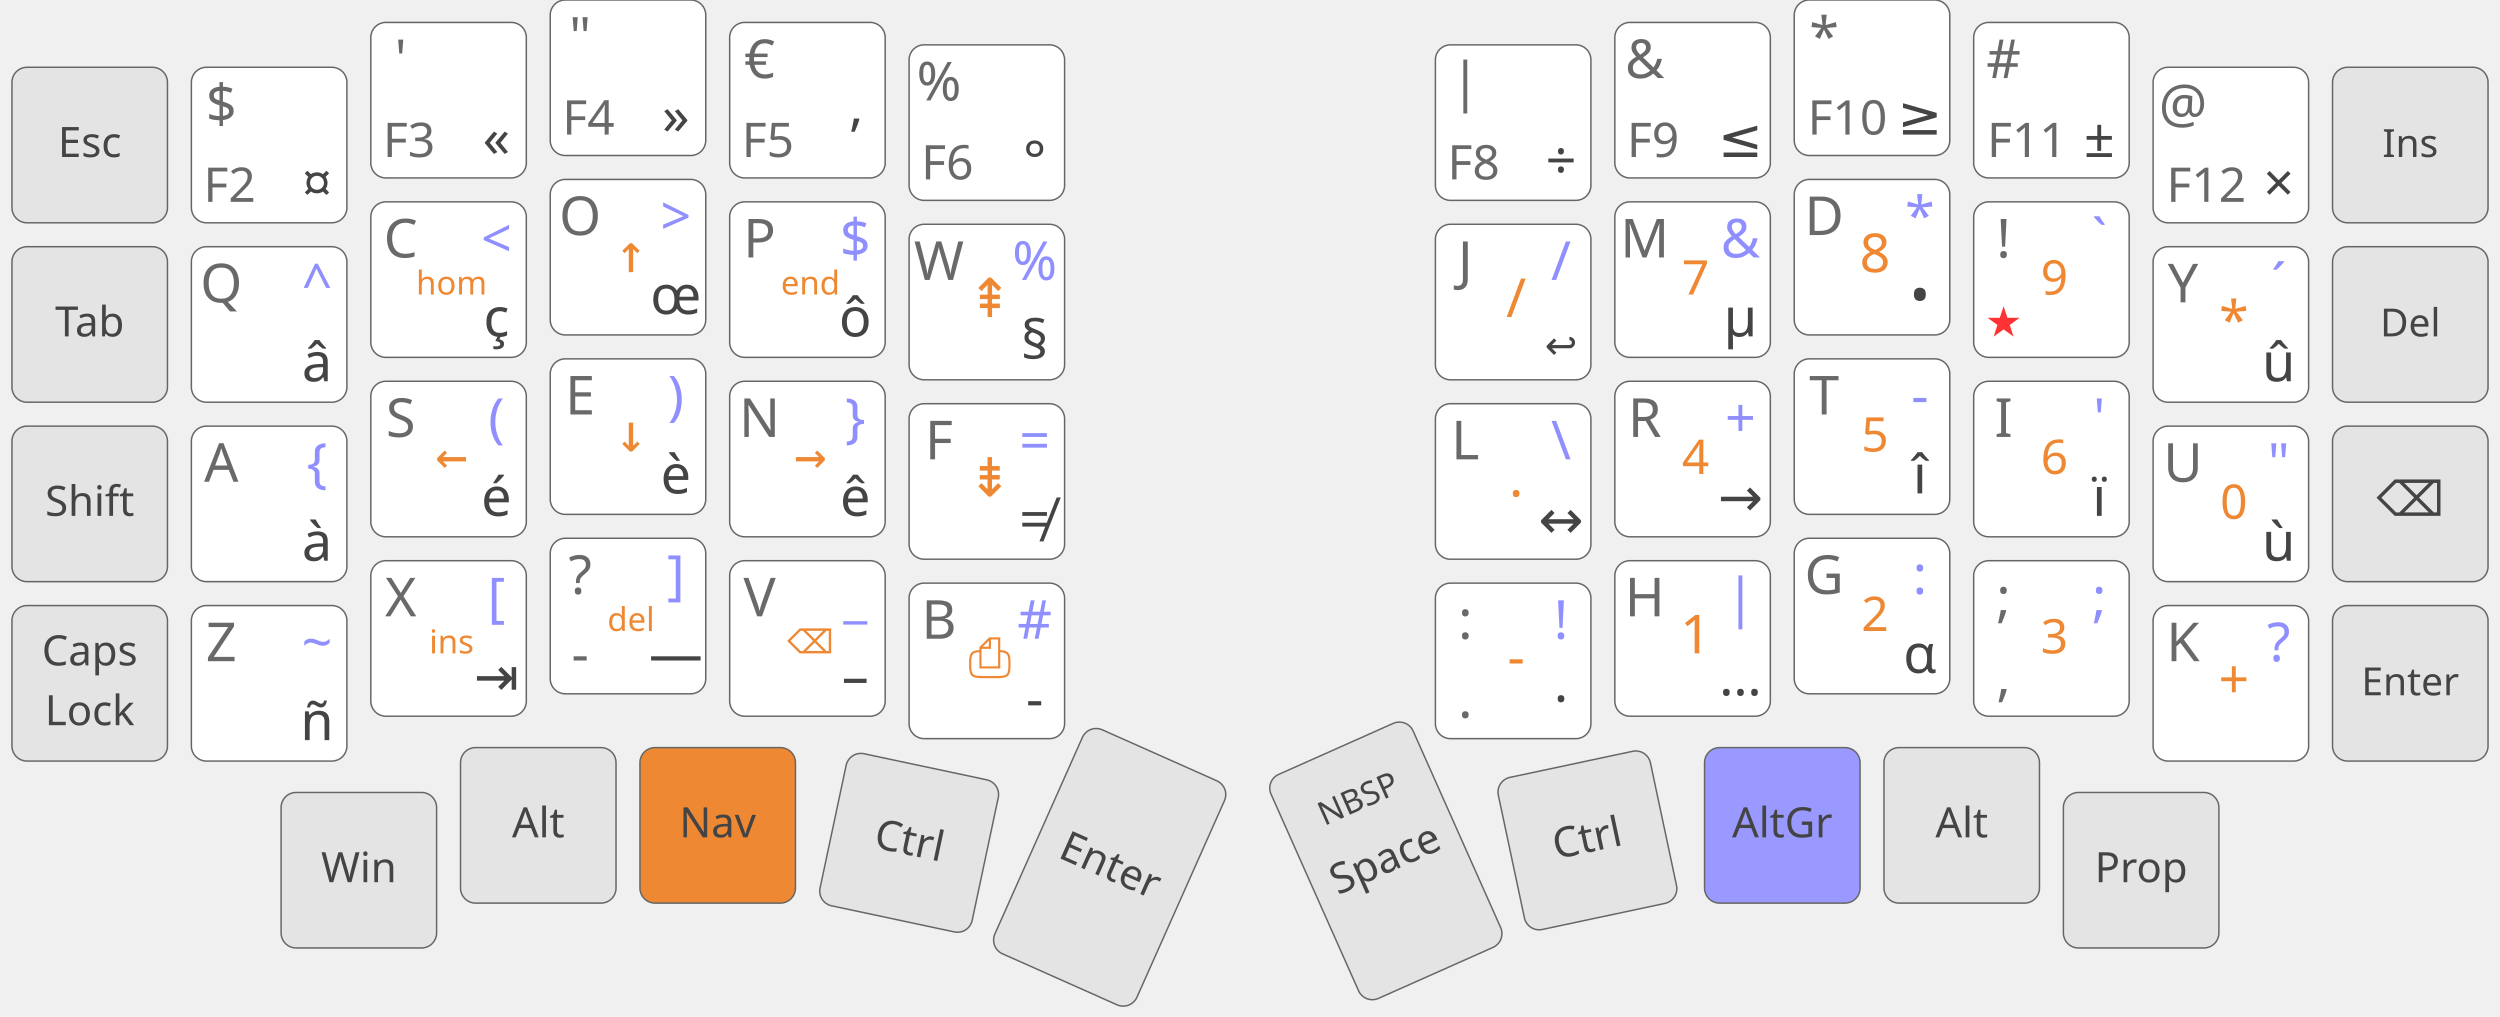
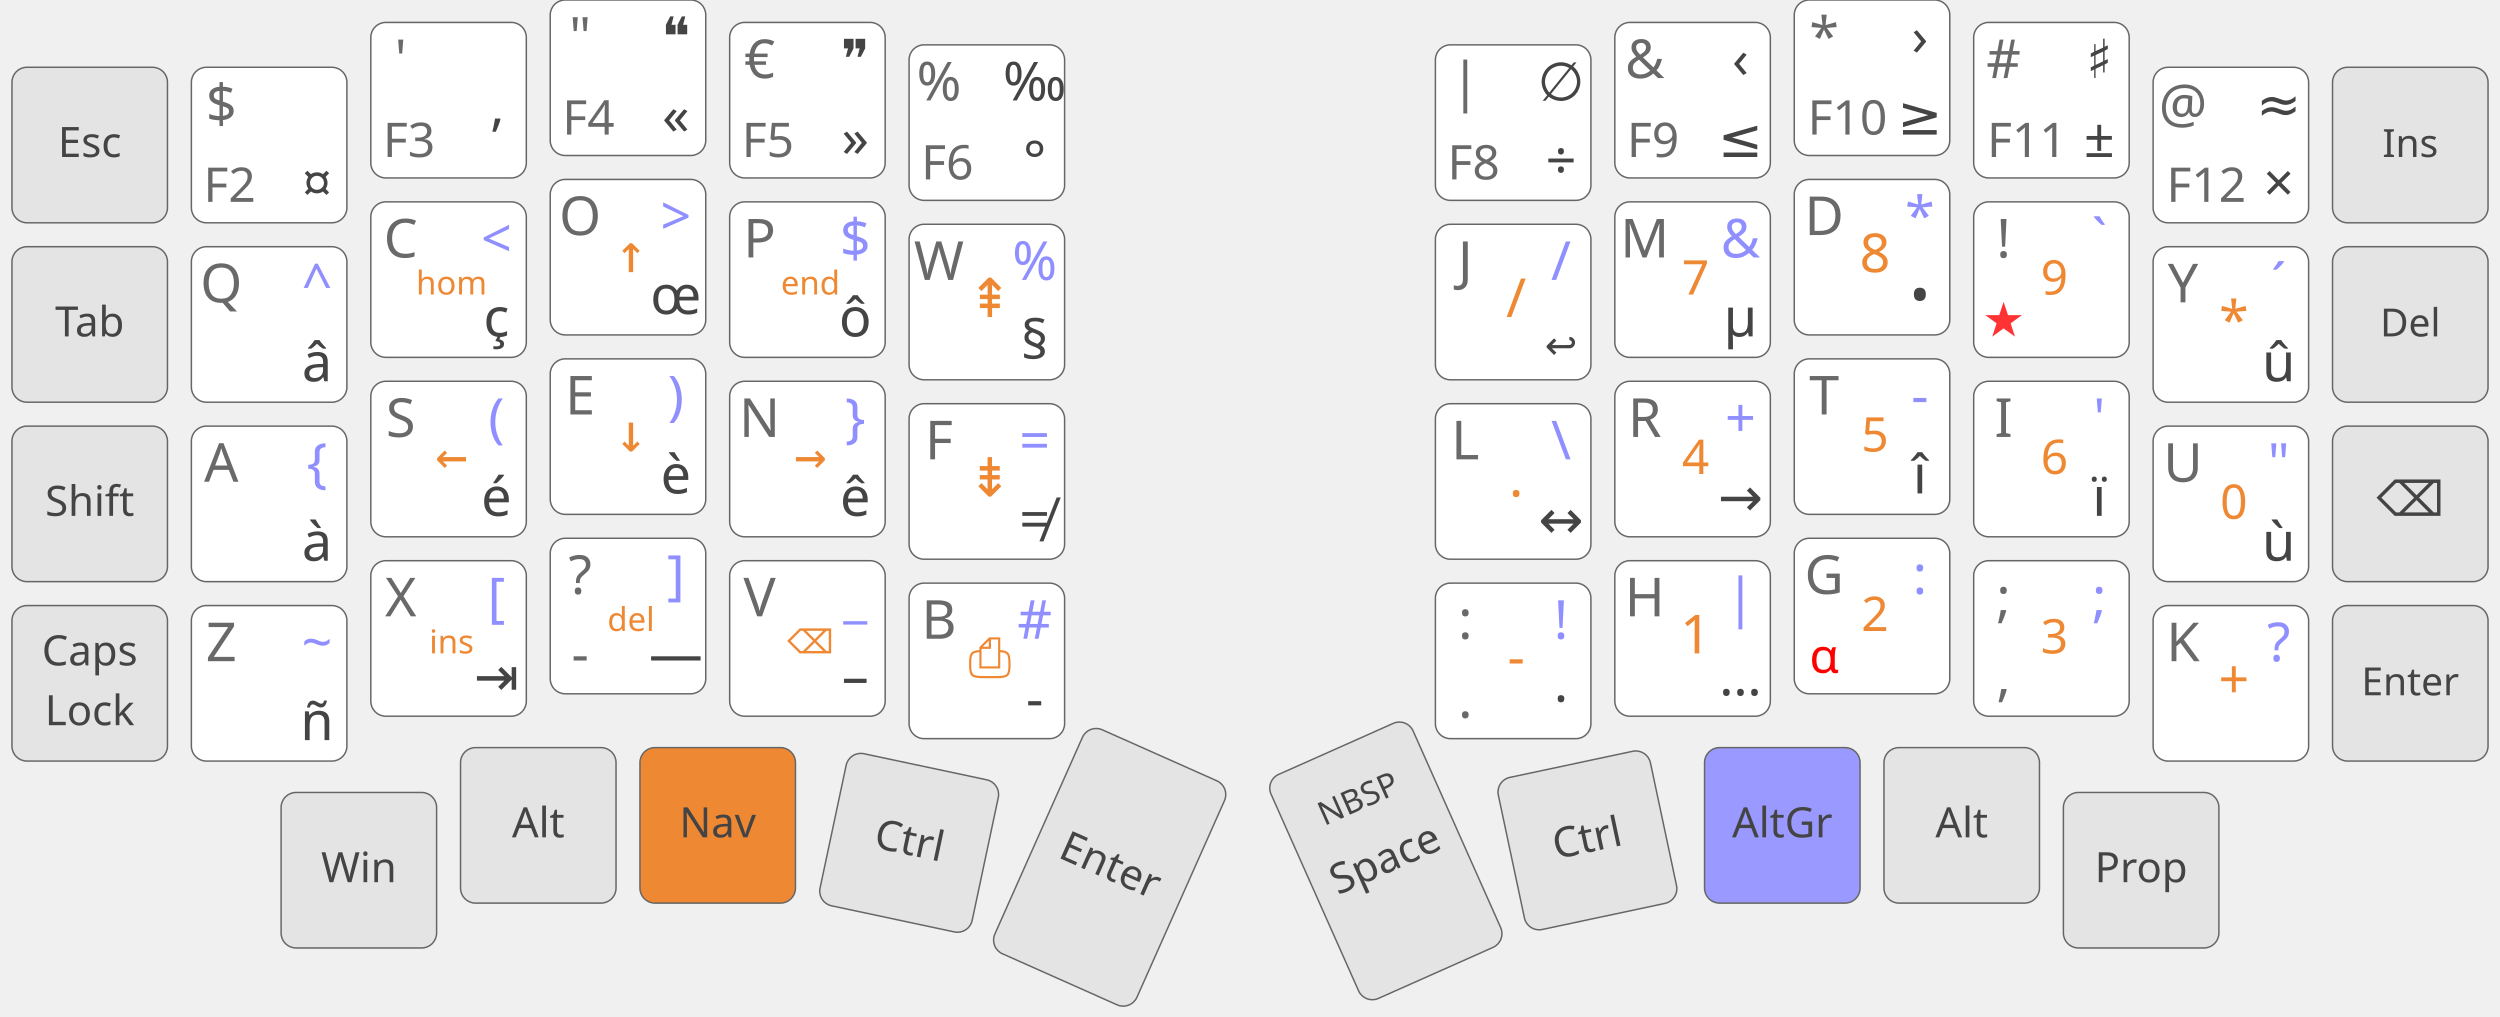
<svg xmlns="http://www.w3.org/2000/svg" viewBox="0 0 836 340">
  <style>
    :root {
      color-scheme: light dark;
    }
    rect, path {
      fill: #f8f8f8;
      fill: #fff;
      stroke: #666;
      stroke-width: .5px;
    }
    text {
      fill: #444;
      font: normal 18px sans-serif;
      text-align: center;
      text-anchor: middle;
    }
    .fn_x { font-size: 16px; }
    .fn_xx { font-size: 16px; }
    .nav.num { font-size: 16px; }

    .arrow { font-family: "Consolas", monospace; }
    .specialKey rect { fill: #e4e4e4; }
    .specialKey text { font-size: 14px; }
    .text            { font-size: 11px; }

    #left  { transform: translate(  4px, 60px); }
    #right { transform: translate(480px, 60px); }

    /* column stagger */

    .col_L { transform: translate(  0px, 22.5px); }
    .col_1 { transform: translate( 60px, 22.5px); }
    .col_2 { transform: translate(120px,  7.5px); }
    .col_3 { transform: translate(180px,  0.0px); }
    .col_4 { transform: translate(240px,  7.5px); }
    .col_5 { transform: translate(300px, 15.0px); }

    .col_6 { transform: translate(  0px, 15.0px); }
    .col_7 { transform: translate( 60px,  7.5px); }
    .col_8 { transform: translate(120px,  0.0px); }
    .col_9 { transform: translate(180px,  7.5px); }
    .col_0 { transform: translate(240px, 22.5px); }
    .col_R { transform: translate(300px, 22.5px); }

    /* XXX these thumb clusters have been positioned with magic numbers */

    .thb_1 { transform: translate( 90px, 205px); }
    .thb_2 { transform: translate(150px, 190px); }
    .thb_3 { transform: translate(210px, 190px); }
    .thb_4 { transform: translate(280px, 191px); }
    .thb_5 { transform: translate(360px, 182px); }
    .thb_4 g { transform: rotate(12deg); }
    .thb_5 g { transform: rotate(24deg); }

    .thb_0 { transform: translate(210px, 205px); }
    .thb_9 { transform: translate(150px, 190px); }
    .thb_8 { transform: translate( 90px, 190px); }
    .thb_7 { transform: translate( 20px, 201px); }
    .thb_6 { transform: translate(-57px, 201px); }
    .thb_7 g { transform: rotate(-12deg); }
    .thb_6 g { transform: rotate(-24deg); }

    #sym rect { fill: #99f; }
    #nav rect { fill: #e83; }
-     .deadKey { fill: red; font-size: 14px; }
+     .deadKey { fill: red; font-size: 16px; }
    .sym { fill: #44f; }
    .nav { fill: #e83; text-align: center; }

    .level1, .level2 { opacity: 0.8; }
    .sym             { opacity: 0.6; }

    @media (prefers-color-scheme: dark) {
      .specialKey rect { fill: #333; }
      rect, path       { fill: #444; }
      text             { fill: #bbb; }
      .accent          { fill: #6b6; }
      .deadKey         { fill: #f44; }
      .sym             { fill: #99f; }
      #sym rect        { fill: #77d; }
      #sym text        { fill: navy;   }
      #nav text        { fill: brown;  }
    }
  </style>
  <g id="left">
    <g class="col_L specialKey">
      <g transform="translate(0 -60)">
        <rect width="52" height="52" rx="5" ry="5" />
        <text x="26" y="30">Esc</text>
      </g>
      <g transform="translate(0 0)">
        <rect width="52" height="52" rx="5" ry="5" />
        <text x="26" y="30">Tab</text>
      </g>
      <g transform="translate(0 60)">
        <rect width="52" height="52" rx="5" ry="5" />
        <text x="26" y="30">Shift</text>
      </g>
      <g transform="translate(0 120)">
        <rect width="52" height="52" rx="5" ry="5" />
        <text x="26" y="20">Caps</text>
        <text x="26" y="40">Lock</text>
      </g>
    </g>
    <g class="col_1">
      <g transform="translate(0 -60)">
        <rect width="52" height="52" rx="5" ry="5" />
        <text x="12.8" y="45.0" class="level1 fn_x">F2</text>
        <text x="10.0" y="18.6" class="level2">$</text>
        <text x="42.0" y="45.0" class="accent">¤</text>
      </g>
      <g transform="translate(0 0)">
        <rect width="52" height="52" rx="5" ry="5" />
        <text x="10.0" y="18.6" class="level2">Q</text>
        <text x="42.0" y="45.0" class="accent">â</text>
        <text x="42.0" y="18.6" class="sym">^</text>
      </g>
      <g transform="translate(0 60)">
        <rect width="52" height="52" rx="5" ry="5" />
        <text x="10.0" y="18.6" class="level2">A</text>
        <text x="42.0" y="45.0" class="accent">à</text>
        <text x="42.0" y="18.6" class="sym">{</text>
      </g>
      <g transform="translate(0 120)">
        <rect width="52" height="52" rx="5" ry="5" />
        <text x="10.0" y="18.6" class="level2">Z</text>
        <text x="42.0" y="45.0" class="accent">ñ</text>
        <text x="42.0" y="18.6" class="sym">~</text>
      </g>
    </g>
    <g class="col_2">
      <g transform="translate(0 -60)">
        <rect width="52" height="52" rx="5" ry="5" />
        <text x="12.8" y="45.0" class="level1 fn_x">F3</text>
        <text x="10.0" y="18.6" class="level2">'</text>
-         <text x="42.0" y="45.0" class="accent">« </text>
+         <text x="42.0" y="45.0" class="accent">’ </text>
      </g>
      <g transform="translate(0 0)">
        <rect width="52" height="52" rx="5" ry="5" />
        <text x="10.0" y="18.6" class="level2">C</text>
        <text x="42.0" y="45.0" class="accent">ç</text>
        <text x="42.0" y="18.6" class="sym">&lt;</text>
        <text x="27.0" y="31.0" class="nav text">hom</text>
      </g>
      <g transform="translate(0 60)">
        <rect width="52" height="52" rx="5" ry="5" />
        <text x="10.0" y="18.6" class="level2">S</text>
        <text x="42.0" y="45.0" class="accent">é</text>
        <text x="42.0" y="18.6" class="sym">(</text>
        <text x="27.0" y="31.0" class="nav arrow">←</text>
      </g>
      <g transform="translate(0 120)">
        <rect width="52" height="52" rx="5" ry="5" />
        <text x="10.0" y="18.6" class="level2">X</text>
        <text x="42.0" y="18.6" class="sym">[</text>
        <text x="42.0" y="45.0" class="accent">⇥ </text>
        <text x="27.0" y="31.0" class="nav text">ins</text>
      </g>
    </g>
    <g class="col_3">
      <g transform="translate(0 -60)">
        <rect width="52" height="52" rx="5" ry="5" />
        <text x="12.8" y="45.0" class="level1 fn_x">F4</text>
        <text x="10.0" y="18.6" class="level2">"</text>
-         <text x="42.0" y="45.0" class="accent">» </text>
+         <text x="42.0" y="45.0" class="accent">« </text>
+         <text x="42.0" y="18.6" class="accent">❝ </text>
      </g>
      <g transform="translate(0 0)">
        <rect width="52" height="52" rx="5" ry="5" />
        <text x="10.0" y="18.6" class="level2">O</text>
        <text x="42.0" y="45.0" class="accent">œ</text>
        <text x="42.0" y="18.6" class="sym">&gt;</text>
        <text x="27.0" y="31.0" class="nav arrow">↑</text>
      </g>
      <g transform="translate(0 60)">
        <rect width="52" height="52" rx="5" ry="5" />
        <text x="10.0" y="18.6" class="level2">E</text>
        <text x="42.0" y="45.0" class="accent">è</text>
        <text x="42.0" y="18.6" class="sym">)</text>
        <text x="27.0" y="31.0" class="nav arrow">↓</text>
      </g>
      <g transform="translate(0 120)">
        <rect width="52" height="52" rx="5" ry="5" />
        <text x="10.0" y="45.0" class="level1">-</text>
        <text x="10.0" y="18.6" class="level2">?</text>
        <text x="42.0" y="18.6" class="sym">]</text>
        <text x="27.0" y="31.0" class="nav text">del</text>
        <text x="42.0" y="45.0" class="accent">— </text>
      </g>
    </g>
    <g class="col_4">
      <g transform="translate(0 -60)">
        <rect width="52" height="52" rx="5" ry="5" />
        <text x="12.8" y="45.0" class="level1 fn_x">F5</text>
        <text x="10.0" y="18.6" class="level2">€</text>
-         <text x="42.0" y="45.0" class="accent">’ </text>
+         <text x="42.0" y="45.0" class="accent">» </text>
+         <text x="42.0" y="18.6" class="accent">❞ </text>
      </g>
      <g transform="translate(0 0)">
        <rect width="52" height="52" rx="5" ry="5" />
        <text x="10.0" y="18.6" class="level2">P</text>
        <text x="42.0" y="45.0" class="accent">ô</text>
        <text x="42.0" y="18.6" class="sym">$</text>
        <text x="27.0" y="31.0" class="nav text">end</text>
      </g>
      <g transform="translate(0 60)">
        <rect width="52" height="52" rx="5" ry="5" />
        <text x="10.0" y="18.6" class="level2">N</text>
        <text x="42.0" y="45.0" class="accent">ê</text>
        <text x="42.0" y="18.6" class="sym">}</text>
        <text x="27.0" y="31.0" class="nav arrow">→</text>
      </g>
      <g transform="translate(0 120)">
        <rect width="52" height="52" rx="5" ry="5" />
        <text x="10.0" y="18.6" class="level2">V</text>
        <text x="42.0" y="45.0" class="accent">– </text>
        <text x="42.0" y="18.6" class="sym">_ </text>
        <text x="27.0" y="31.0" class="nav text"> ⌫ </text>
      </g>
    </g>
    <g class="col_5">
      <g transform="translate(0 -60)">
        <rect width="52" height="52" rx="5" ry="5" />
        <text x="12.8" y="45.0" class="level1 fn_x">F6</text>
        <text x="10.0" y="18.6" class="level2">%</text>
-         <text x="42.0" y="45.0" class="accent">°</text>
+         <text x="42.0" y="18.6" class="accent">‰ </text>
+         <text x="42.0" y="45.0" class="accent">° </text>
      </g>
      <g transform="translate(0 0)">
        <rect width="52" height="52" rx="5" ry="5" />
        <text x="10.0" y="18.6" class="level2">W</text>
        <text x="42.0" y="45.0" class="accent">§ </text>
        <text x="42.0" y="18.6" class="sym">%</text>
-         <text x="27.0" y="31.0" class="nav">⇞</text>
+         <text x="27.0" y="31.0" class="nav">⇞ </text>
      </g>
      <g transform="translate(0 60)">
        <rect width="52" height="52" rx="5" ry="5" />
        <text x="10.0" y="18.6" class="level2">F</text>
-         <text x="42.0" y="45.0" class="accent">≠</text>
+         <text x="42.0" y="45.0" class="accent">≠ </text>
        <text x="42.0" y="18.6" class="sym">=</text>
-         <text x="27.0" y="31.0" class="nav">⇟</text>
+         <text x="27.0" y="31.0" class="nav">⇟ </text>
      </g>
      <g transform="translate(0 120)">
        <rect width="52" height="52" rx="5" ry="5" />
        <text x="10.0" y="18.6" class="level2">B</text>
        <text x="42.0" y="18.6" class="sym">#</text>
        <text x="27.0" y="31.0" class="nav">⎙ </text>
        <text x="42.0" y="45.0" class="accent">‑ </text>
      </g>
    </g>
    <g class="thb_1 specialKey">
      <g>
        <rect width="52" height="52" rx="5" ry="5" />
        <text x="26" y="30">Win</text>
      </g>
    </g>
    <g class="thb_2 specialKey">
      <g>
        <rect width="52" height="52" rx="5" ry="5" />
        <text x="26" y="30">Alt</text>
      </g>
    </g>
    <g class="thb_3 specialKey" id="nav">
      <g>
        <rect width="52" height="52" rx="5" ry="5" />
        <text x="26" y="30">Nav</text>
      </g>
    </g>
    <g class="thb_4 specialKey">
      <g>
        <rect width="52" height="52" rx="5" ry="5" />
        <text x="26" y="30">Ctrl</text>
      </g>
    </g>
    <g class="thb_5 specialKey">
      <g>
        <rect width="52" height="82" rx="5" ry="5" />
        <text x="26" y="45">Enter</text>
      </g>
    </g>
  </g>
  <g id="right">
    <g class="col_6">
      <g transform="translate(0 -60)">
        <rect width="52" height="52" rx="5" ry="5" />
        <text x="12.8" y="45.0" class="level1 fn_x">F8</text>
        <text x="10.0" y="18.6" class="level2">|</text>
        <text x="42.0" y="45.0" class="accent">÷</text>
+         <text x="42.0" y="18.6" class="accent">∅ </text>
      </g>
      <g transform="translate(0 0)">
        <rect width="52" height="52" rx="5" ry="5" />
        <text x="10.0" y="18.6" class="level2">J</text>
        <text x="42.0" y="45.0" class="accent" style="font-size: 13px;">↩ </text>
        <text x="42.0" y="18.6" class="sym">/</text>
        <text x="27.0" y="31.0" class="nav">/</text>
      </g>
      <g transform="translate(0 60)">
        <rect width="52" height="52" rx="5" ry="5" />
        <text x="10.0" y="18.6" class="level2">L</text>
        <text x="42.0" y="45.0" class="accent">↔</text>
        <text x="42.0" y="18.6" class="sym">\</text>
        <text x="27.0" y="31.0" class="nav">.</text>
      </g>
      <g transform="translate(0 120)">
        <rect width="52" height="52" rx="5" ry="5" />
        <text x="10.0" y="45.0" class="level1">.</text>
        <text x="10.0" y="18.6" class="level2">:</text>
        <text x="42.0" y="18.6" class="sym">!</text>
        <text x="42.0" y="45.0" class="accent">· </text>
        <text x="27.0" y="31.0" class="nav">-</text>
      </g>
    </g>
    <g class="col_7">
      <g transform="translate(0 -60)">
        <rect width="52" height="52" rx="5" ry="5" />
        <text x="12.8" y="45.0" class="level1 fn_x">F9</text>
        <text x="10.0" y="18.6" class="level2">&amp;</text>
        <text x="42.0" y="45.0" class="accent">≤</text>
+         <text x="42.0" y="18.6" class="accent">‹ </text>
      </g>
      <g transform="translate(0 0)">
        <rect width="52" height="52" rx="5" ry="5" />
        <text x="10.0" y="18.6" class="level2">M</text>
        <text x="42.0" y="45.0" class="accent">µ </text>
        <text x="42.0" y="18.6" class="sym">&amp;</text>
        <text x="27.0" y="31.0" class="nav num">7</text>
      </g>
      <g transform="translate(0 60)">
        <rect width="52" height="52" rx="5" ry="5" />
        <text x="10.0" y="18.6" class="level2">R</text>
        <text x="42.0" y="45.0" class="accent">→</text>
        <text x="42.0" y="18.6" class="sym">+</text>
        <text x="27.0" y="31.0" class="nav num">4</text>
      </g>
      <g transform="translate(0 120)">
        <rect width="52" height="52" rx="5" ry="5" />
        <text x="10.0" y="18.6" class="level2">H</text>
        <text x="42.0" y="45.0" class="accent">… </text>
        <text x="42.0" y="18.6" class="sym">|</text>
        <text x="27.0" y="31.0" class="nav">1</text>
      </g>
    </g>
    <g class="col_8">
      <g transform="translate(0 -60)">
        <rect width="52" height="52" rx="5" ry="5" />
        <text x="17.8" y="45.0" class="level1 fn_xx">F10</text>
        <text x="10.0" y="18.6" class="level2">*</text>
        <text x="42.0" y="45.0" class="accent">≥</text>
+         <text x="42.0" y="18.6" class="accent">› </text>
      </g>
      <g transform="translate(0 0)">
        <rect width="52" height="52" rx="5" ry="5" />
        <text x="10.0" y="18.6" class="level2">D</text>
        <text x="42.0" y="18.6" class="sym">*</text>
        <text x="42.0" y="45.0" class="accent">• </text>
        <text x="27.0" y="31.0" class="nav">8</text>
      </g>
      <g transform="translate(0 60)">
        <rect width="52" height="52" rx="5" ry="5" />
        <text x="10.0" y="18.6" class="level2">T</text>
        <text x="42.0" y="45.0" class="accent">î</text>
        <text x="42.0" y="18.6" class="sym">-</text>
        <text x="27.0" y="31.0" class="nav num">5</text>
      </g>
      <g transform="translate(0 120)">
        <rect width="52" height="52" rx="5" ry="5" />
        <text x="10.0" y="18.6" class="level2">G</text>
-         <text x="42.0" y="45.0" class="accent">α </text>
+         <text x="10.0" y="45.0" class="deadKey">α </text>
        <text x="42.0" y="18.6" class="sym">:</text>
        <text x="27.0" y="31.0" class="nav num">2</text>
      </g>
    </g>
    <g class="col_9">
      <g transform="translate(0 -60)">
        <rect width="52" height="52" rx="5" ry="5" />
        <text x="17.8" y="45.0" class="level1 fn_xx">F11</text>
        <text x="10.0" y="18.6" class="level2">#</text>
+         <text x="42.0" y="18.6" class="accent">♯ </text>
        <text x="42.0" y="45.0" class="accent">±</text>
      </g>
      <g transform="translate(0 0)">
        <rect width="52" height="52" rx="5" ry="5" />
        <text x="10.0" y="45.0" class="level1 deadKey">★</text>
        <text x="10.0" y="18.6" class="level2">!</text>
        <text x="42.0" y="18.6" class="sym">`</text>
        <text x="27.0" y="31.0" class="nav num">9</text>
      </g>
      <g transform="translate(0 60)">
        <rect width="52" height="52" rx="5" ry="5" />
        <text x="10.0" y="18.6" class="level2">I</text>
        <text x="42.0" y="45.0" class="accent">ï</text>
        <text x="42.0" y="18.6" class="sym">'</text>
        <text x="27.0" y="31.0" class="nav num">6</text>
      </g>
      <g transform="translate(0 120)">
        <rect width="52" height="52" rx="5" ry="5" />
        <text x="10.0" y="45.0" class="level1">,</text>
        <text x="10.0" y="18.6" class="level2">;</text>
        <text x="42.0" y="18.6" class="sym">;</text>
        <text x="27.0" y="31.0" class="nav num">3</text>
      </g>
    </g>
    <g class="col_0">
      <g transform="translate(0 -60)">
        <rect width="52" height="52" rx="5" ry="5" />
        <text x="17.8" y="45.0" class="level1 fn_xx">F12</text>
        <text x="10.0" y="18.6" class="level2">@</text>
+         <text x="42.0" y="18.6" class="accent">≈ </text>
        <text x="42.0" y="45.0" class="accent">×</text>
      </g>
      <g transform="translate(0 0)">
        <rect width="52" height="52" rx="5" ry="5" />
        <text x="10.0" y="18.6" class="level2">Y</text>
        <text x="42.0" y="45.0" class="accent">û</text>
        <text x="42.0" y="18.6" class="sym">´</text>
        <text x="27.0" y="31.0" class="nav">*</text>
      </g>
      <g transform="translate(0 60)">
        <rect width="52" height="52" rx="5" ry="5" />
        <text x="10.0" y="18.6" class="level2">U</text>
        <text x="42.0" y="45.0" class="accent">ù</text>
        <text x="42.0" y="18.6" class="sym">"</text>
        <text x="27.0" y="31.0" class="nav num">0</text>
      </g>
      <g transform="translate(0 120)">
        <rect width="52" height="52" rx="5" ry="5" />
        <text x="10.0" y="18.6" class="level2">K</text>
        <text x="42.0" y="18.6" class="sym">?</text>
        <text x="27.0" y="31.0" class="nav">+</text>
      </g>
    </g>
    <g class="col_R specialKey">
      <g transform="translate(0 -60)">
        <rect width="52" height="52" rx="5" ry="5" />
        <text x="26" y="30" style="font-size: 13px;">Ins</text>
      </g>
      <g transform="translate(0 0)">
        <rect width="52" height="52" rx="5" ry="5" />
        <text x="26" y="30" style="font-size: 13px;">Del</text>
      </g>
      <g transform="translate(0 60)">
        <rect width="52" height="52" rx="5" ry="5" />
        <text x="26" y="30" style="font-size: 16px;">⌫</text>
      </g>
      <g transform="translate(0 120)">
        <rect width="52" height="52" rx="5" ry="5" />
        <text x="26" y="30" style="font-size: 13px;">Enter</text>
      </g>
    </g>
    <g class="thb_6 specialKey">
      <g>
        <rect width="52" height="82" rx="5" ry="5" />
        <text x="26" y="22" style="font-size: 11px;">NBSP </text>
        <text x="26" y="45">Space</text>
      </g>
    </g>
    <g class="thb_7 specialKey">
      <g>
        <rect width="52" height="52" rx="5" ry="5" />
        <text x="26" y="30">Ctrl</text>
      </g>
    </g>
    <g class="thb_8 specialKey" id="sym">
      <g>
        <rect width="52" height="52" rx="5" ry="5" />
        <text x="26" y="30">AltGr</text>
      </g>
    </g>
    <g class="thb_9 specialKey">
      <g>
        <rect width="52" height="52" rx="5" ry="5" />
        <text x="26" y="30">Alt</text>
      </g>
    </g>
    <g class="thb_0 specialKey">
      <g>
        <rect width="52" height="52" rx="5" ry="5" />
        <text x="26" y="30">Prop</text>
      </g>
    </g>
  </g>
</svg>
